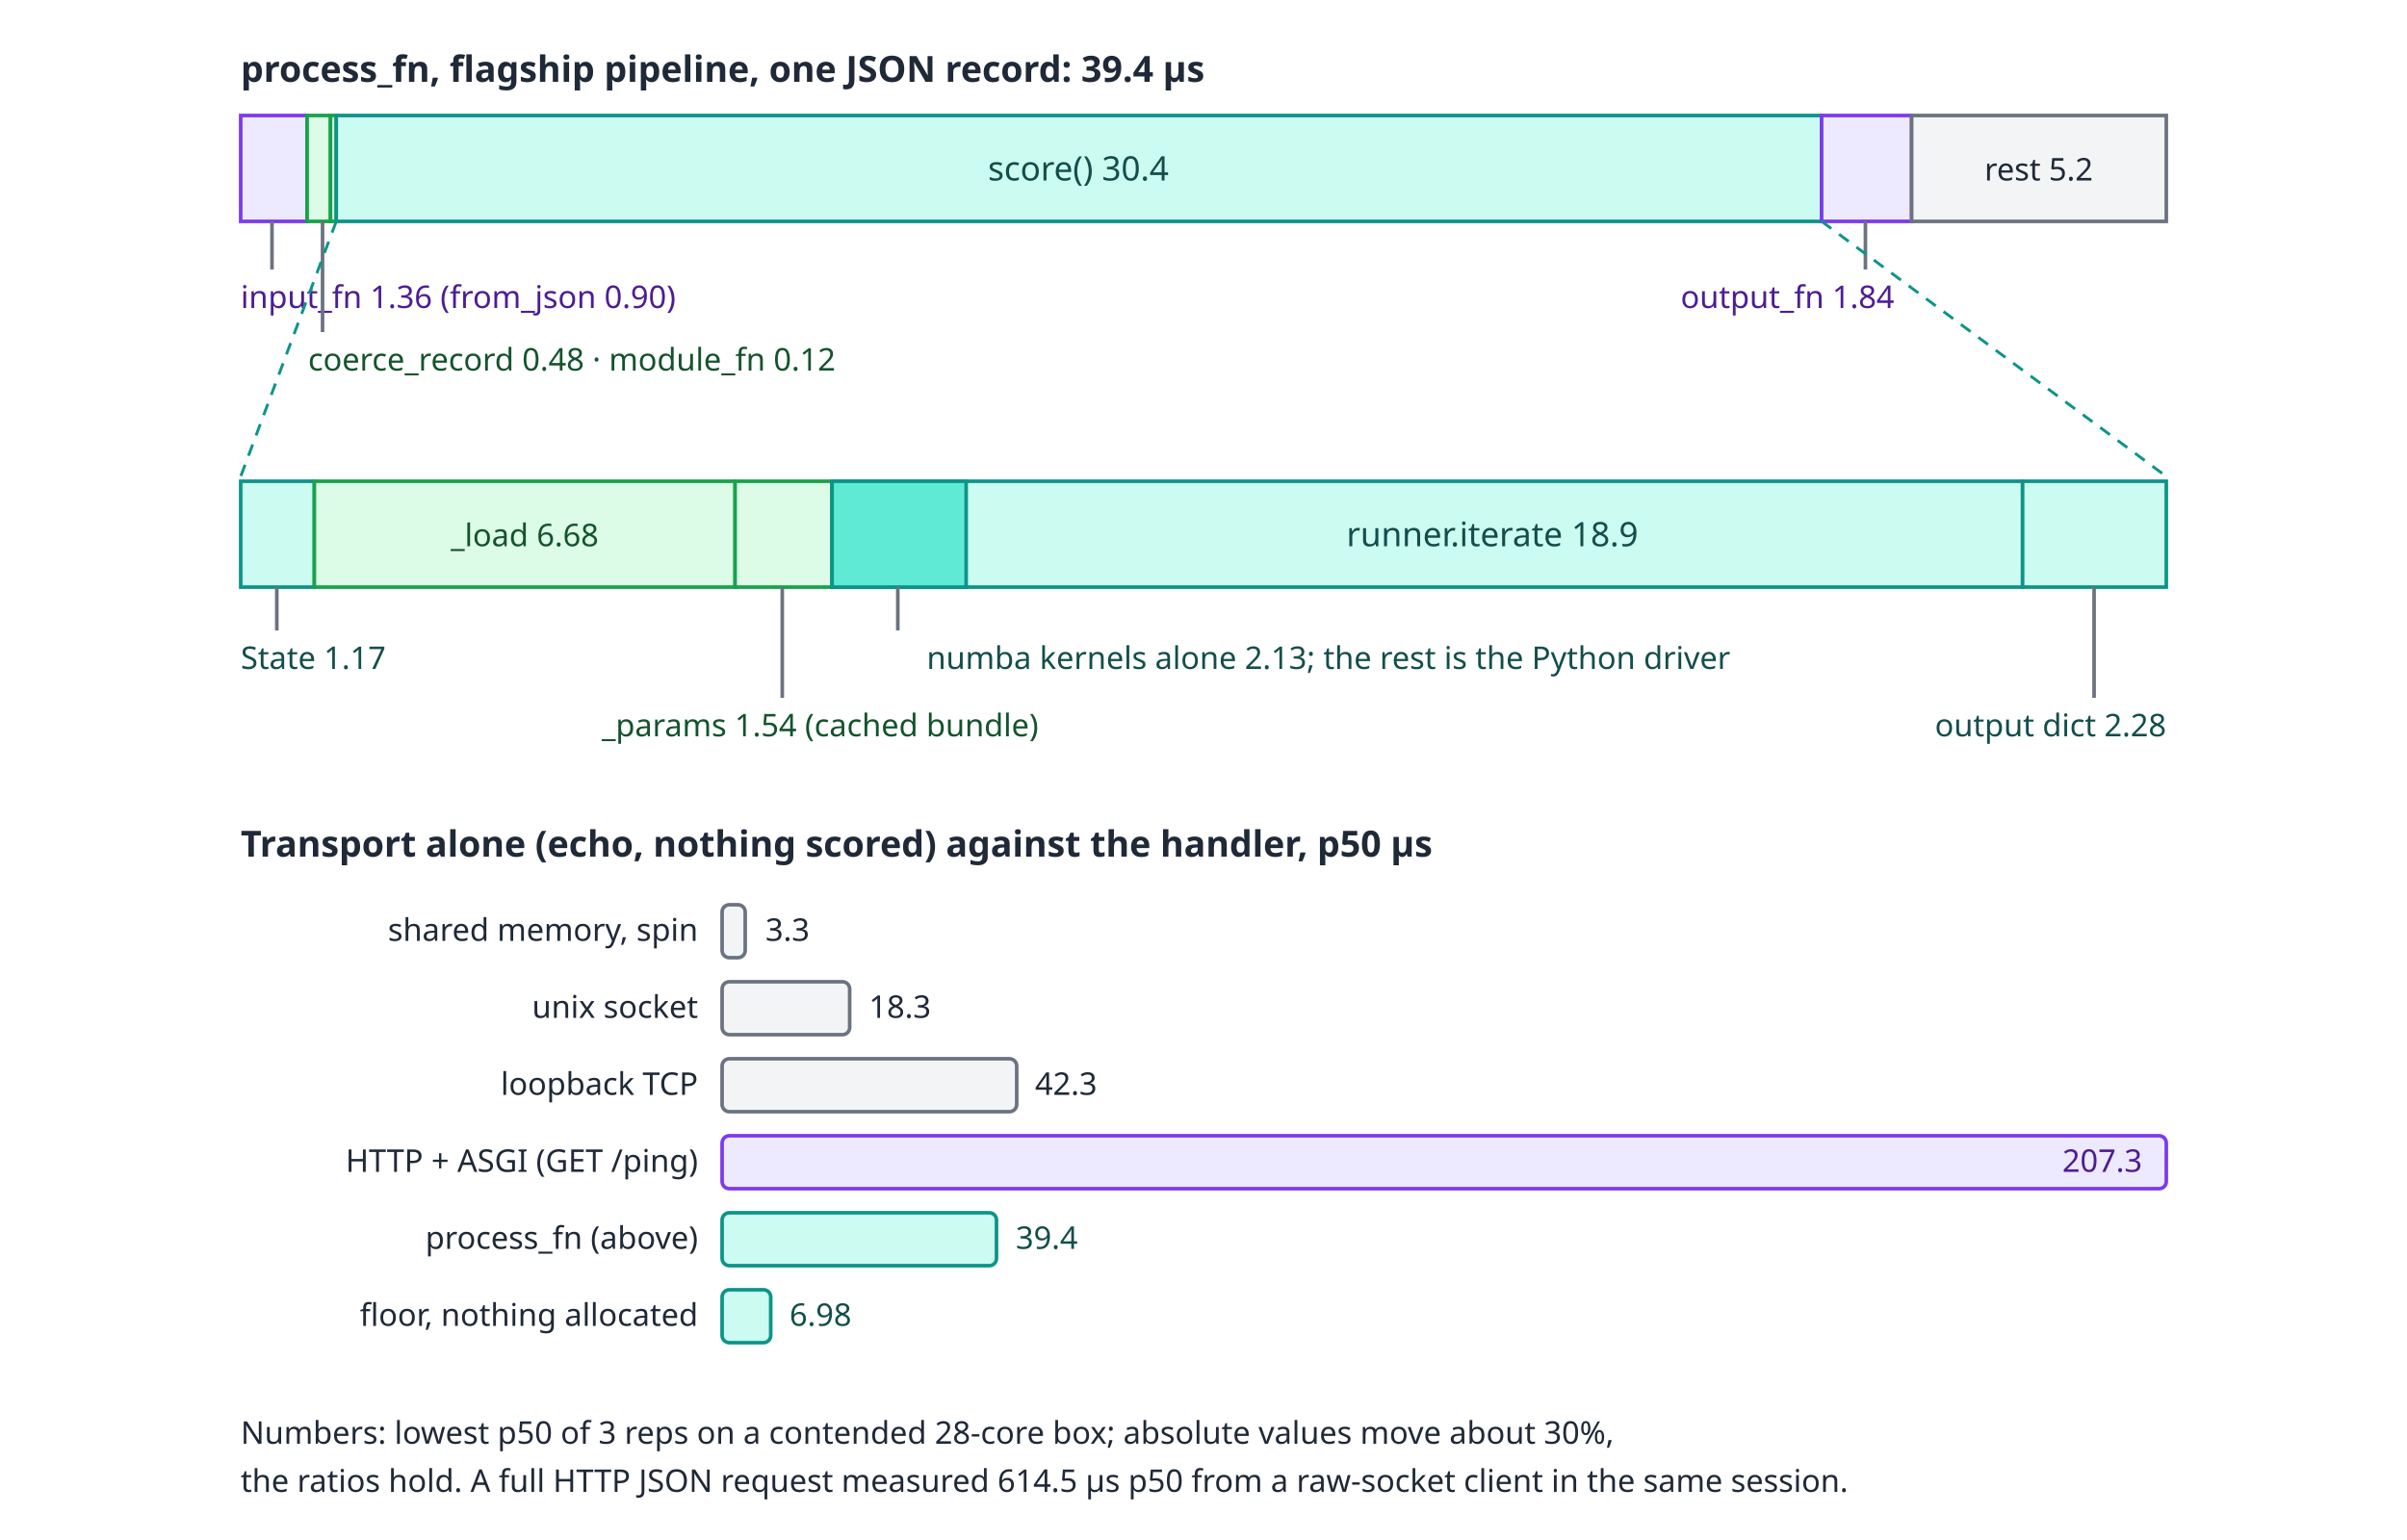
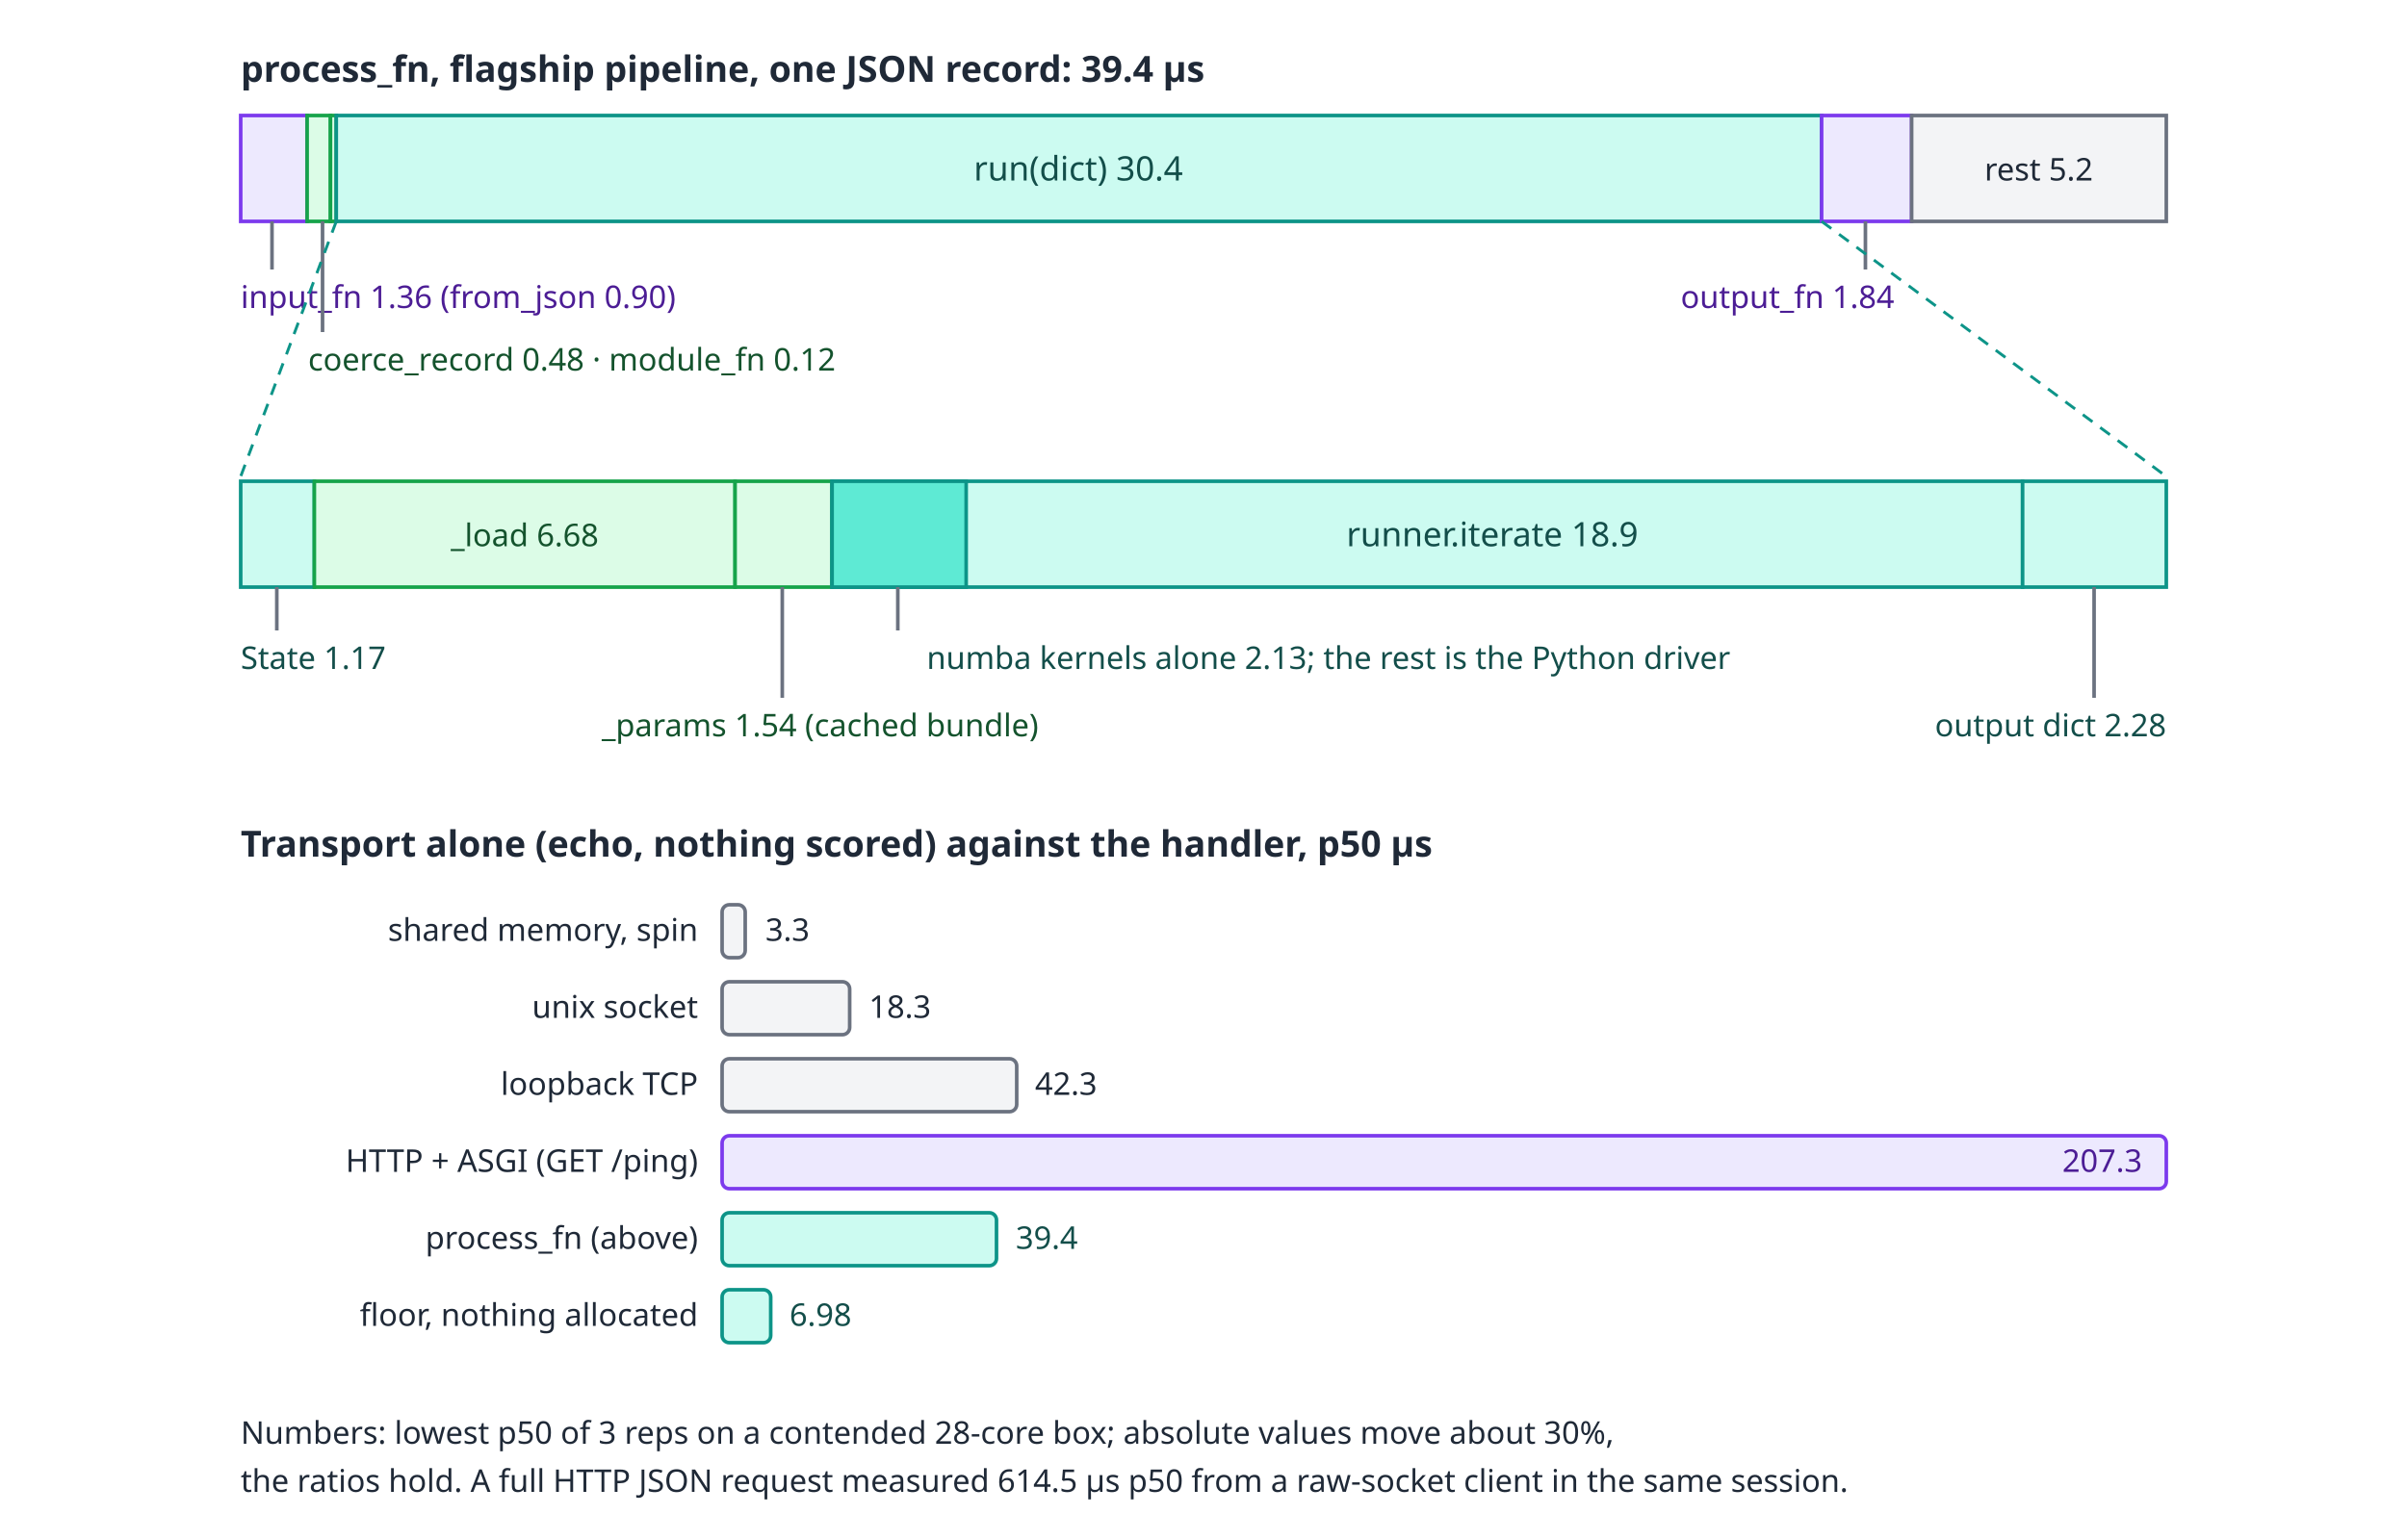
<svg xmlns="http://www.w3.org/2000/svg" viewBox="0 0 1000 640" font-family="system-ui, sans-serif">
  <rect x="0" y="0" width="1000" height="640" fill="#ffffff" />
  <text x="100" y="34" font-size="15" font-weight="600" fill="#1f2937">process_fn, flagship pipeline, one JSON record: 39.4 µs</text>
  <rect x="100" y="48" width="27.6" height="44" fill="#ede9fe" stroke="#7c3aed" stroke-width="1.5" />
  <rect x="127.6" y="48" width="9.7" height="44" fill="#dcfce7" stroke="#16a34a" stroke-width="1.5" />
  <rect x="137.3" y="48" width="2.4" height="44" fill="#dcfce7" stroke="#16a34a" stroke-width="1.5" />
  <rect x="139.7" y="48" width="617.1" height="44" fill="#ccfbf1" stroke="#0d9488" stroke-width="1.5" />
-   <text x="448" y="75" font-size="14" text-anchor="middle" fill="#134e4a">score() 30.4</text>
+   <text x="448" y="75" font-size="14" text-anchor="middle" fill="#134e4a">run(dict) 30.4</text>
  <rect x="756.8" y="48" width="37.4" height="44" fill="#ede9fe" stroke="#7c3aed" stroke-width="1.5" />
  <rect x="794.2" y="48" width="105.8" height="44" fill="#f3f4f6" stroke="#6b7280" stroke-width="1.5" />
  <text x="847" y="75" font-size="13" text-anchor="middle" fill="#1f2937">rest 5.2</text>
  <line x1="113" y1="92" x2="113" y2="112" stroke="#6b7280" stroke-width="1.5" />
  <text x="100" y="128" font-size="13" fill="#4c1d95">input_fn 1.36 (from_json 0.90)</text>
  <line x1="134" y1="92" x2="134" y2="138" stroke="#6b7280" stroke-width="1.5" />
  <text x="128" y="154" font-size="13" fill="#14532d">coerce_record 0.48 · module_fn 0.12</text>
  <line x1="775" y1="92" x2="775" y2="112" stroke="#6b7280" stroke-width="1.5" />
  <text x="787" y="128" font-size="13" text-anchor="end" fill="#4c1d95">output_fn 1.84</text>
  <line x1="139.7" y1="92" x2="100" y2="198" stroke="#0d9488" stroke-width="1.2" stroke-dasharray="5 4" />
  <line x1="756.8" y1="92" x2="900" y2="198" stroke="#0d9488" stroke-width="1.2" stroke-dasharray="5 4" />
  <rect x="100" y="200" width="30.6" height="44" fill="#ccfbf1" stroke="#0d9488" stroke-width="1.5" />
  <rect x="130.6" y="200" width="174.8" height="44" fill="#dcfce7" stroke="#16a34a" stroke-width="1.5" />
  <text x="218" y="227" font-size="13" text-anchor="middle" fill="#14532d">_load 6.68</text>
  <rect x="305.4" y="200" width="40.3" height="44" fill="#dcfce7" stroke="#16a34a" stroke-width="1.5" />
  <rect x="345.7" y="200" width="494.6" height="44" fill="#ccfbf1" stroke="#0d9488" stroke-width="1.5" />
  <rect x="345.7" y="200" width="55.7" height="44" fill="#5eead4" stroke="#0d9488" stroke-width="1.5" />
  <text x="620" y="227" font-size="14" text-anchor="middle" fill="#134e4a">runner.iterate 18.9</text>
  <rect x="840.3" y="200" width="59.7" height="44" fill="#ccfbf1" stroke="#0d9488" stroke-width="1.5" />
  <line x1="115" y1="244" x2="115" y2="262" stroke="#6b7280" stroke-width="1.5" />
  <text x="100" y="278" font-size="13" fill="#134e4a">State 1.17</text>
  <line x1="325" y1="244" x2="325" y2="290" stroke="#6b7280" stroke-width="1.5" />
  <text x="250" y="306" font-size="13" fill="#14532d">_params 1.54 (cached bundle)</text>
  <line x1="373" y1="244" x2="373" y2="262" stroke="#6b7280" stroke-width="1.5" />
  <text x="385" y="278" font-size="13" fill="#134e4a">numba kernels alone 2.13; the rest is the Python driver</text>
  <line x1="870" y1="244" x2="870" y2="290" stroke="#6b7280" stroke-width="1.5" />
  <text x="900" y="306" font-size="13" text-anchor="end" fill="#134e4a">output dict 2.28</text>
  <text x="100" y="356" font-size="15" font-weight="600" fill="#1f2937">Transport alone (echo, nothing scored) against the handler, p50 µs</text>
  <text x="290" y="391" font-size="13" text-anchor="end" fill="#1f2937">shared memory, spin</text>
  <rect x="300" y="376" width="9.6" height="22" rx="3" fill="#f3f4f6" stroke="#6b7280" stroke-width="1.5" />
  <text x="318" y="391" font-size="13" fill="#1f2937">3.3</text>
  <text x="290" y="423" font-size="13" text-anchor="end" fill="#1f2937">unix socket</text>
  <rect x="300" y="408" width="53" height="22" rx="3" fill="#f3f4f6" stroke="#6b7280" stroke-width="1.5" />
  <text x="361" y="423" font-size="13" fill="#1f2937">18.3</text>
  <text x="290" y="455" font-size="13" text-anchor="end" fill="#1f2937">loopback TCP</text>
  <rect x="300" y="440" width="122.4" height="22" rx="3" fill="#f3f4f6" stroke="#6b7280" stroke-width="1.5" />
  <text x="430" y="455" font-size="13" fill="#1f2937">42.3</text>
  <text x="290" y="487" font-size="13" text-anchor="end" fill="#1f2937">HTTP + ASGI (GET /ping)</text>
  <rect x="300" y="472" width="600" height="22" rx="3" fill="#ede9fe" stroke="#7c3aed" stroke-width="1.5" />
  <text x="890" y="487" font-size="13" text-anchor="end" fill="#4c1d95">207.3</text>
  <text x="290" y="519" font-size="13" text-anchor="end" fill="#1f2937">process_fn (above)</text>
  <rect x="300" y="504" width="114" height="22" rx="3" fill="#ccfbf1" stroke="#0d9488" stroke-width="1.5" />
  <text x="422" y="519" font-size="13" fill="#134e4a">39.4</text>
  <text x="290" y="551" font-size="13" text-anchor="end" fill="#1f2937">floor, nothing allocated</text>
  <rect x="300" y="536" width="20.2" height="22" rx="3" fill="#ccfbf1" stroke="#0d9488" stroke-width="1.5" />
  <text x="328" y="551" font-size="13" fill="#134e4a">6.98</text>
  <text x="100" y="600" font-size="13" fill="#1f2937">Numbers: lowest p50 of 3 reps on a contended 28-core box; absolute values move about 30%,</text>
  <text x="100" y="620" font-size="13" fill="#1f2937">the ratios hold. A full HTTP JSON request measured 614.5 µs p50 from a raw-socket client in the same session.</text>
</svg>
